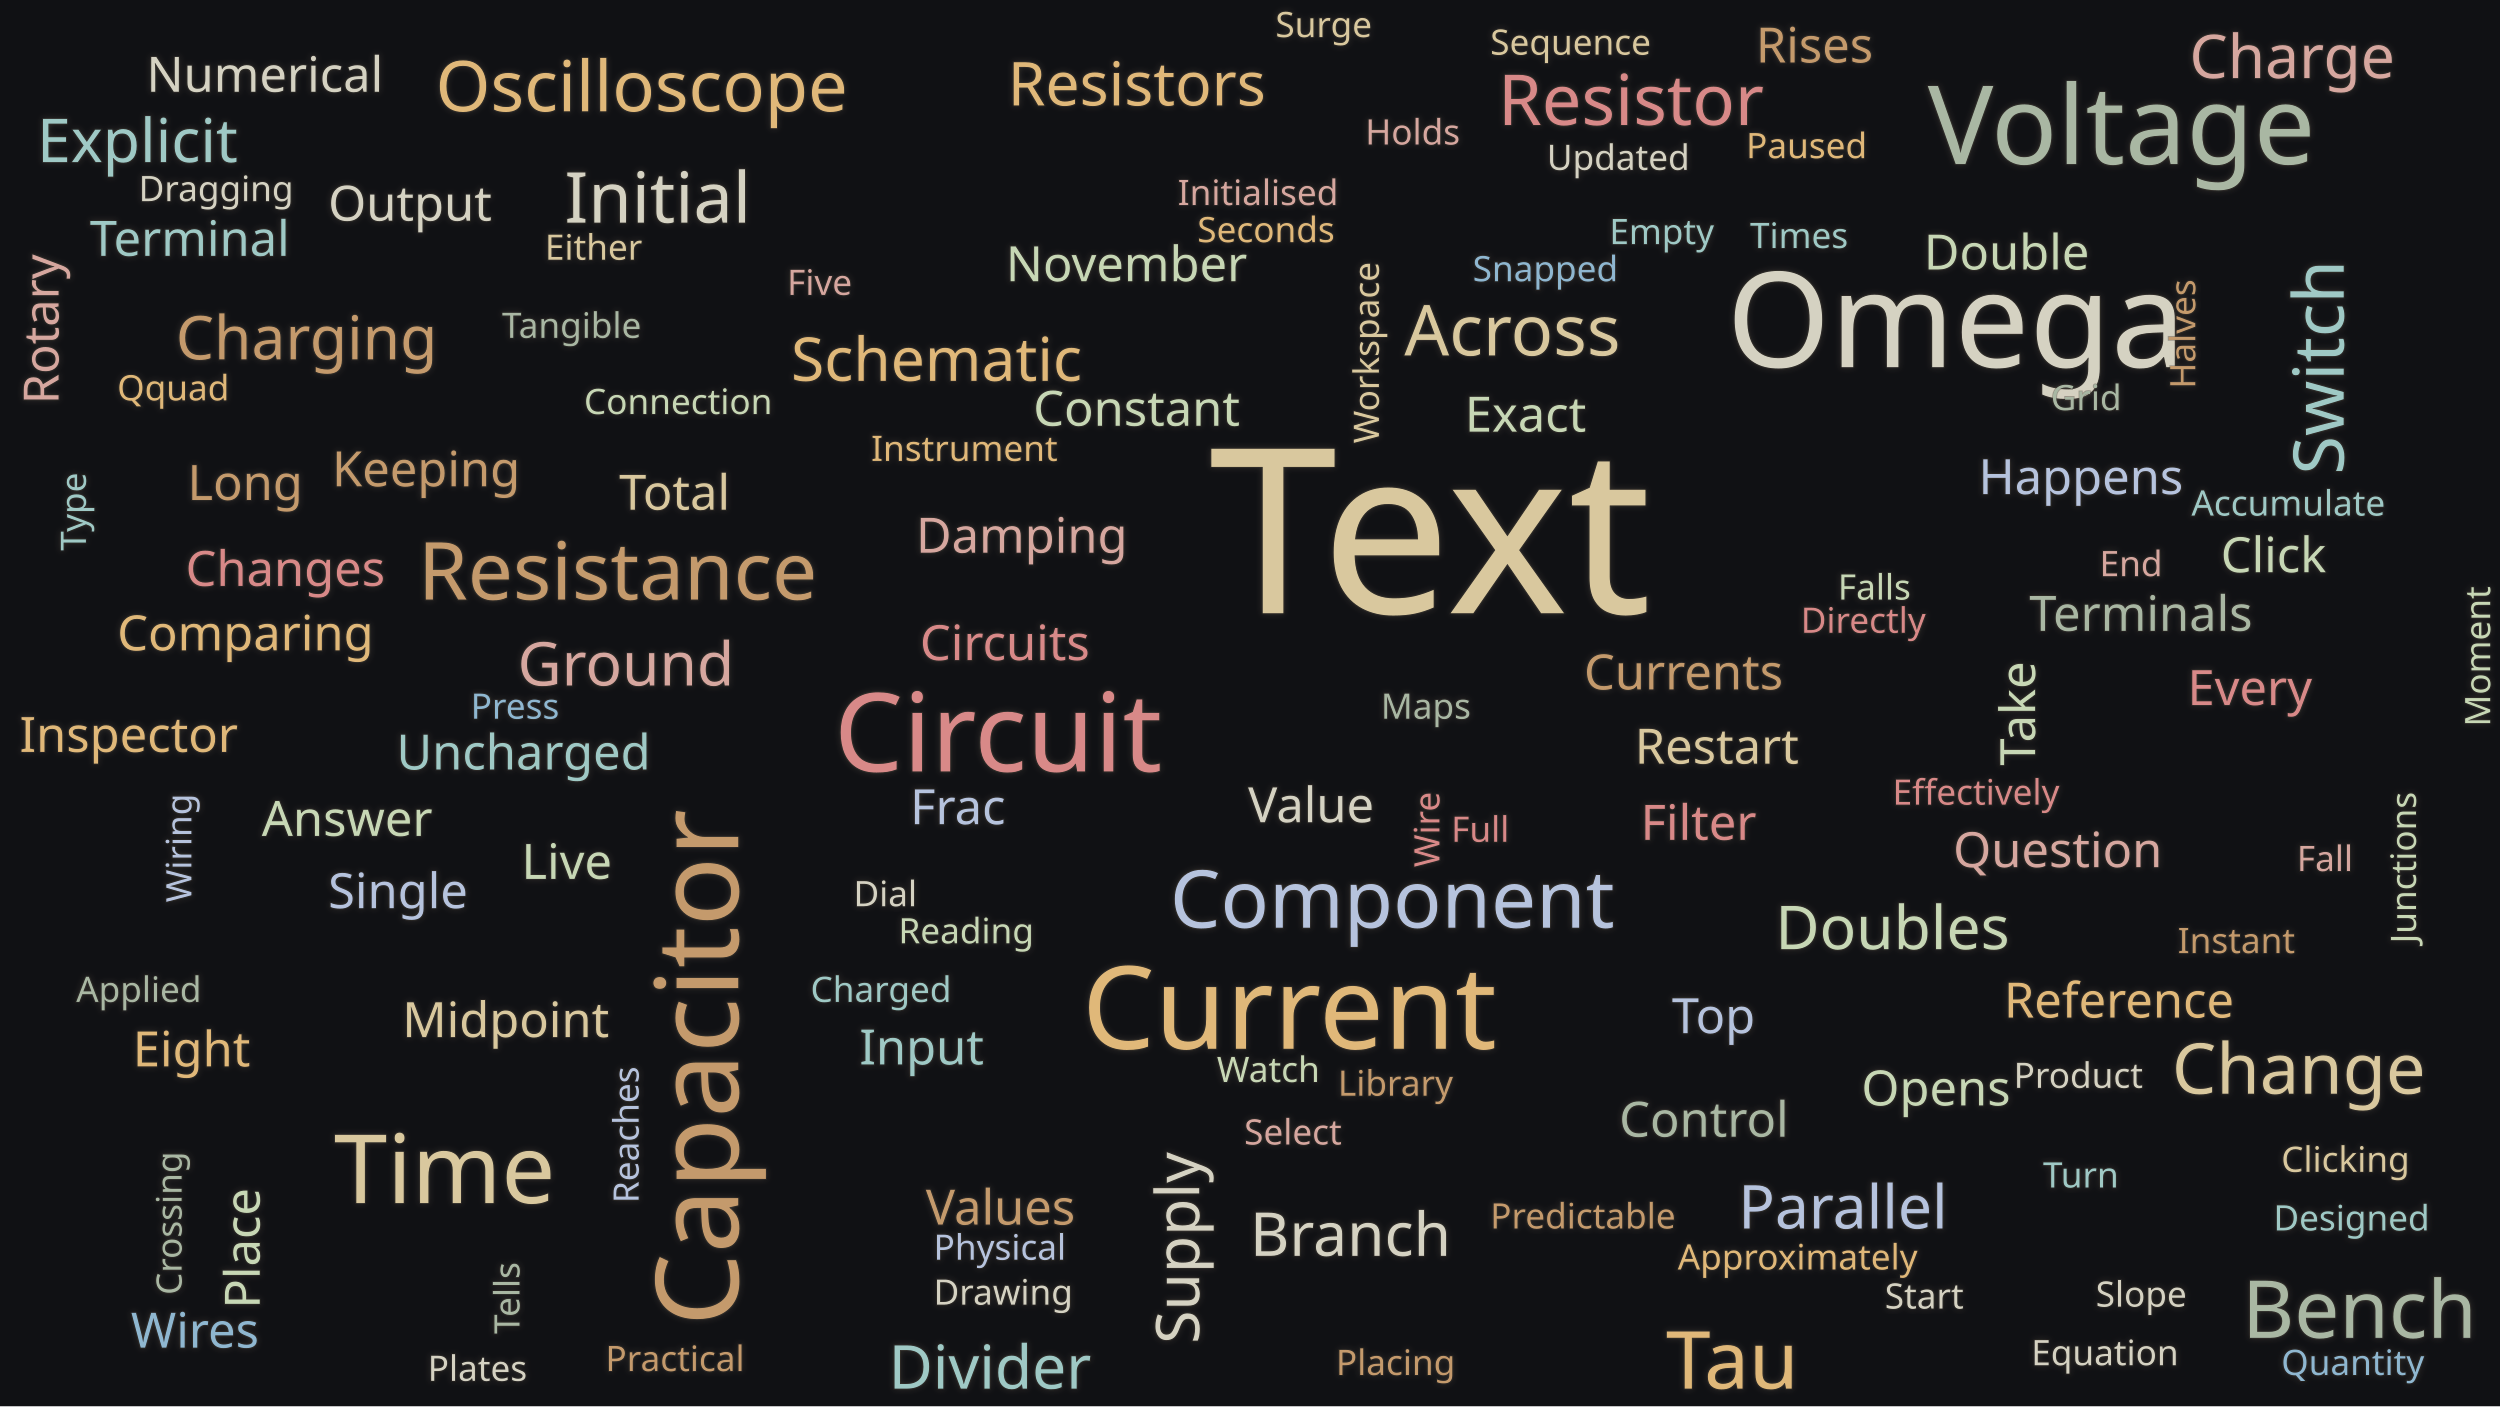
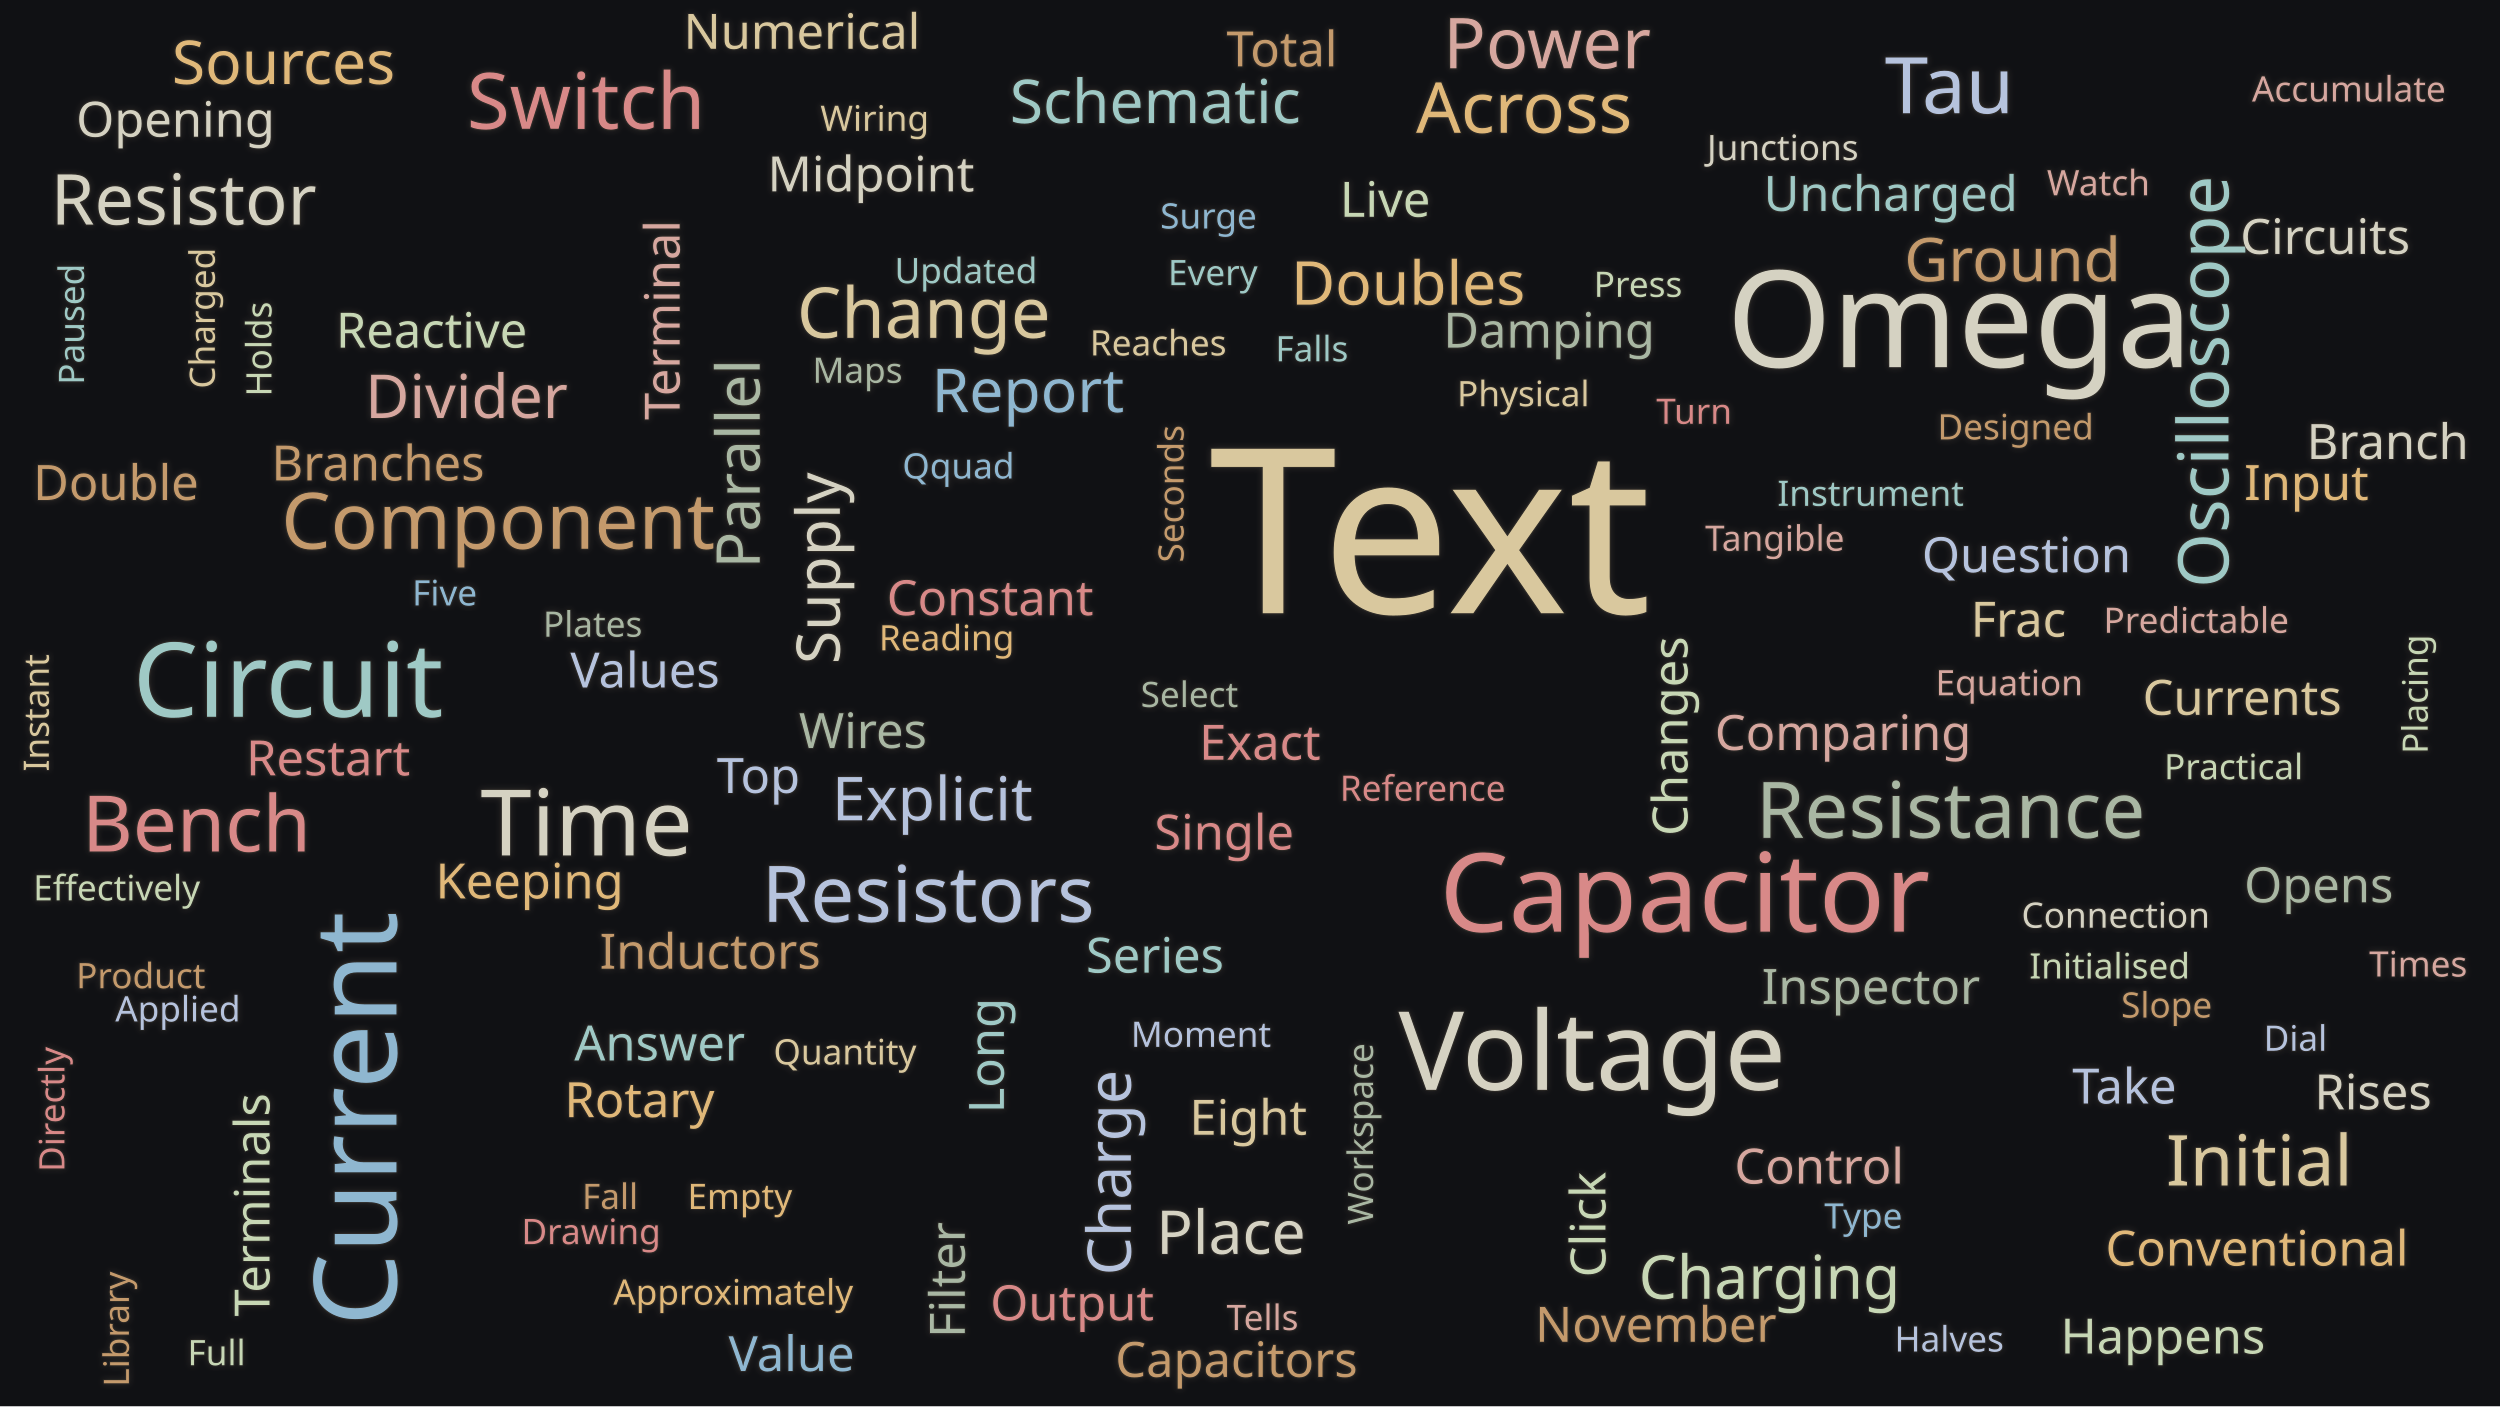
<svg xmlns="http://www.w3.org/2000/svg" role="img" aria-label="Circuit Bench: What Changes When You Change a Component?" width="1280" height="720">
  <defs>
    <filter id="wordGlow" x="-20%" y="-20%" width="140%" height="140%">
      <feDropShadow dx="0" dy="0" stdDeviation="1.6" flood-color="#d8c7a1" flood-opacity="0.18" />
    </filter>
  </defs>
  <style>text { filter: url(#wordGlow); paint-order: stroke fill; stroke: rgba(16,17,20,.34); stroke-width: .9px; }</style>
  <style>text{font-family:'Droid Sans Mono';font-weight:normal;font-style:normal;}</style>
  <rect width="100%" height="100%" style="fill:#101114" />
  <text transform="translate(619,314)" font-size="118" style="fill:#d9c89e">Text</text>
-   <text transform="translate(884,188)" font-size="68" style="fill:#d5d2c2">Omega</text>
-   <text transform="translate(378,679) rotate(-90)" font-size="59" style="fill:#c49a6c">Capacitor</text>
-   <text transform="translate(554,537)" font-size="59" style="fill:#e0b879">Current</text>
-   <text transform="translate(427,395)" font-size="56" style="fill:#d88988">Circuit</text>
-   <text transform="translate(987,84)" font-size="56" style="fill:#a9b7a3">Voltage</text>
-   <text transform="translate(171,616)" font-size="49" style="fill:#d9c89e">Time</text>
-   <text transform="translate(853,711)" font-size="41" style="fill:#e0b879">Tau</text>
-   <text transform="translate(1148,685)" font-size="41" style="fill:#a9b7a3">Bench</text>
-   <text transform="translate(214,307)" font-size="41" style="fill:#c49a6c">Resistance</text>
-   <text transform="translate(599,475)" font-size="41" style="fill:#b6c3dd">Component</text>
-   <text transform="translate(767,64)" font-size="36" style="fill:#d88988">Resistor</text>
-   <text transform="translate(289,114)" font-size="36" style="fill:#d5d2c2">Initial</text>
-   <text transform="translate(1112,560)" font-size="36" style="fill:#d9c89e">Change</text>
-   <text transform="translate(719,182)" font-size="36" style="fill:#d9c89e">Across</text>
-   <text transform="translate(223,57)" font-size="36" style="fill:#e0b879">Oscilloscope</text>
-   <text transform="translate(1200,243) rotate(-90)" font-size="36" style="fill:#9fc9c5">Switch</text>
-   <text transform="translate(1121,40)" font-size="31" style="fill:#d6a79f">Charge</text>
-   <text transform="translate(614,688) rotate(-90)" font-size="31" style="fill:#d5d2c2">Supply</text>
-   <text transform="translate(265,351)" font-size="31" style="fill:#d6a79f">Ground</text>
-   <text transform="translate(90,184)" font-size="31" style="fill:#c49a6c">Charging</text>
-   <text transform="translate(909,486)" font-size="31" style="fill:#c7d7b5">Doubles</text>
-   <text transform="translate(405,195)" font-size="31" style="fill:#e0b879">Schematic</text>
-   <text transform="translate(19,83)" font-size="31" style="fill:#9fc9c5">Explicit</text>
-   <text transform="translate(640,643)" font-size="31" style="fill:#d5d2c2">Branch</text>
-   <text transform="translate(890,629)" font-size="31" style="fill:#b6c3dd">Parallel</text>
-   <text transform="translate(516,54)" font-size="31" style="fill:#e0b879">Resistors</text>
-   <text transform="translate(455,711)" font-size="31" style="fill:#9fc9c5">Divider</text>
-   <text transform="translate(515,144)" font-size="25" style="fill:#c7d7b5">November</text>
-   <text transform="translate(134,428)" font-size="25" style="fill:#c7d7b5">Answer</text>
-   <text transform="translate(1000,444)" font-size="25" style="fill:#d6a79f">Question</text>
-   <text transform="translate(267,450)" font-size="25" style="fill:#c7d7b5">Live</text>
-   <text transform="translate(529,218)" font-size="25" style="fill:#c7d7b5">Constant</text>
-   <text transform="translate(1013,253)" font-size="25" style="fill:#b6c3dd">Happens</text>
-   <text transform="translate(985,138)" font-size="25" style="fill:#c7d7b5">Double</text>
-   <text transform="translate(95,300)" font-size="25" style="fill:#d88988">Changes</text>
-   <text transform="translate(953,566)" font-size="25" style="fill:#c7d7b5">Opens</text>
-   <text transform="translate(96,256)" font-size="25" style="fill:#c49a6c">Long</text>
-   <text transform="translate(1042,392) rotate(-90)" font-size="25" style="fill:#c7d7b5">Take</text>
-   <text transform="translate(1026,521)" font-size="25" style="fill:#e0b879">Reference</text>
-   <text transform="translate(203,394)" font-size="25" style="fill:#9fc9c5">Uncharged</text>
-   <text transform="translate(856,529)" font-size="25" style="fill:#b6c3dd">Top</text>
-   <text transform="translate(46,131)" font-size="25" style="fill:#9fc9c5">Terminal</text>
-   <text transform="translate(466,422)" font-size="25" style="fill:#b6c3dd">Frac</text>
-   <text transform="translate(30,207) rotate(-90)" font-size="25" style="fill:#d6a79f">Rotary</text>
-   <text transform="translate(837,391)" font-size="25" style="fill:#d9c89e">Restart</text>
-   <text transform="translate(10,385)" font-size="25" style="fill:#e0b879">Inspector</text>
-   <text transform="translate(1120,361)" font-size="25" style="fill:#d88988">Every</text>
-   <text transform="translate(829,582)" font-size="25" style="fill:#a9b7a3">Control</text>
-   <text transform="translate(1137,293)" font-size="25" style="fill:#c7d7b5">Click</text>
-   <text transform="translate(133,670) rotate(-90)" font-size="25" style="fill:#c7d7b5">Place</text>
-   <text transform="translate(1039,323)" font-size="25" style="fill:#a9b7a3">Terminals</text>
-   <text transform="translate(67,690)" font-size="25" style="fill:#8fb7d0">Wires</text>
-   <text transform="translate(639,421)" font-size="25" style="fill:#d5d2c2">Value</text>
-   <text transform="translate(750,221)" font-size="25" style="fill:#c7d7b5">Exact</text>
-   <text transform="translate(474,627)" font-size="25" style="fill:#c49a6c">Values</text>
-   <text transform="translate(811,353)" font-size="25" style="fill:#c49a6c">Currents</text>
-   <text transform="translate(170,249)" font-size="25" style="fill:#c49a6c">Keeping</text>
-   <text transform="translate(68,546)" font-size="25" style="fill:#e0b879">Eight</text>
-   <text transform="translate(471,338)" font-size="25" style="fill:#d88988">Circuits</text>
-   <text transform="translate(168,465)" font-size="25" style="fill:#b6c3dd">Single</text>
-   <text transform="translate(317,261)" font-size="25" style="fill:#d9c89e">Total</text>
-   <text transform="translate(60,333)" font-size="25" style="fill:#e0b879">Comparing</text>
-   <text transform="translate(206,531)" font-size="25" style="fill:#d9c89e">Midpoint</text>
-   <text transform="translate(168,113)" font-size="25" style="fill:#d5d2c2">Output</text>
-   <text transform="translate(840,430)" font-size="25" style="fill:#d88988">Filter</text>
-   <text transform="translate(440,545)" font-size="25" style="fill:#9fc9c5">Input</text>
-   <text transform="translate(899,32)" font-size="25" style="fill:#c49a6c">Rises</text>
-   <text transform="translate(469,283)" font-size="25" style="fill:#d6a79f">Damping</text>
-   <text transform="translate(75,47)" font-size="25" style="fill:#d5d2c2">Numerical</text>
-   <text transform="translate(792,87)" font-size="18" style="fill:#d5d2c2">Updated</text>
-   <text transform="translate(310,702)" font-size="18" style="fill:#c49a6c">Practical</text>
-   <text transform="translate(1040,699)" font-size="18" style="fill:#d5d2c2">Equation</text>
-   <text transform="translate(266,683) rotate(-90)" font-size="18" style="fill:#a9b7a3">Tells</text>
-   <text transform="translate(446,236)" font-size="18" style="fill:#e0b879">Instrument</text>
-   <text transform="translate(1031,557)" font-size="18" style="fill:#d5d2c2">Product</text>
-   <text transform="translate(257,173)" font-size="18" style="fill:#a9b7a3">Tangible</text>
-   <text transform="translate(653,19)" font-size="18" style="fill:#d9c89e">Surge</text>
-   <text transform="translate(824,125)" font-size="18" style="fill:#9fc9c5">Empty</text>
-   <text transform="translate(623,554)" font-size="18" style="fill:#c7d7b5">Watch</text>
-   <text transform="translate(1176,446)" font-size="18" style="fill:#d6a79f">Fall</text>
-   <text transform="translate(219,707)" font-size="18" style="fill:#d5d2c2">Plates</text>
-   <text transform="translate(1122,264)" font-size="18" style="fill:#9fc9c5">Accumulate</text>
-   <text transform="translate(1073,669)" font-size="18" style="fill:#d5d2c2">Slope</text>
-   <text transform="translate(1275,372) rotate(-90)" font-size="18" style="fill:#c7d7b5">Moment</text>
-   <text transform="translate(1164,630)" font-size="18" style="fill:#9fc9c5">Designed</text>
-   <text transform="translate(894,81)" font-size="18" style="fill:#e0b879">Paused</text>
-   <text transform="translate(603,105)" font-size="18" style="fill:#d6a79f">Initialised</text>
-   <text transform="translate(1115,488)" font-size="18" style="fill:#c49a6c">Instant</text>
-   <text transform="translate(39,513)" font-size="18" style="fill:#a9b7a3">Applied</text>
-   <text transform="translate(699,74)" font-size="18" style="fill:#d6a79f">Holds</text>
-   <text transform="translate(684,704)" font-size="18" style="fill:#c49a6c">Placing</text>
-   <text transform="translate(743,431)" font-size="18" style="fill:#d88988">Full</text>
-   <text transform="translate(478,668)" font-size="18" style="fill:#d5d2c2">Drawing</text>
-   <text transform="translate(60,205)" font-size="18" style="fill:#e0b879">Qquad</text>
-   <text transform="translate(896,127)" font-size="18" style="fill:#9fc9c5">Times</text>
-   <text transform="translate(327,616) rotate(-90)" font-size="18" style="fill:#b6c3dd">Reaches</text>
-   <text transform="translate(859,650)" font-size="18" style="fill:#e0b879">Approximately</text>
-   <text transform="translate(941,307)" font-size="18" style="fill:#c7d7b5">Falls</text>
-   <text transform="translate(403,151)" font-size="18" style="fill:#d6a79f">Five</text>
-   <text transform="translate(613,124)" font-size="18" style="fill:#e0b879">Seconds</text>
-   <text transform="translate(969,412)" font-size="18" style="fill:#d88988">Effectively</text>
-   <text transform="translate(415,513)" font-size="18" style="fill:#9fc9c5">Charged</text>
-   <text transform="translate(637,586)" font-size="18" style="fill:#d6a79f">Select</text>
-   <text transform="translate(1046,608)" font-size="18" style="fill:#9fc9c5">Turn</text>
-   <text transform="translate(437,464)" font-size="18" style="fill:#d5d2c2">Dial</text>
-   <text transform="translate(44,282) rotate(-90)" font-size="18" style="fill:#9fc9c5">Type</text>
-   <text transform="translate(241,368)" font-size="18" style="fill:#8fb7d0">Press</text>
-   <text transform="translate(1124,199) rotate(-90)" font-size="18" style="fill:#c49a6c">Halves</text>
-   <text transform="translate(460,483)" font-size="18" style="fill:#c7d7b5">Reading</text>
-   <text transform="translate(706,227) rotate(-90)" font-size="18" style="fill:#d9c89e">Workspace</text>
-   <text transform="translate(707,368)" font-size="18" style="fill:#a9b7a3">Maps</text>
-   <text transform="translate(922,324)" font-size="18" style="fill:#d88988">Directly</text>
-   <text transform="translate(478,645)" font-size="18" style="fill:#b6c3dd">Physical</text>
-   <text transform="translate(1168,704)" font-size="18" style="fill:#8fb7d0">Quantity</text>
-   <text transform="translate(299,212)" font-size="18" style="fill:#c7d7b5">Connection</text>
-   <text transform="translate(763,629)" font-size="18" style="fill:#c49a6c">Predictable</text>
-   <text transform="translate(98,462) rotate(-90)" font-size="18" style="fill:#b6c3dd">Wiring</text>
-   <text transform="translate(1237,483) rotate(-90)" font-size="18" style="fill:#c7d7b5">Junctions</text>
-   <text transform="translate(685,561)" font-size="18" style="fill:#c49a6c">Library</text>
-   <text transform="translate(754,144)" font-size="18" style="fill:#8fb7d0">Snapped</text>
-   <text transform="translate(1050,210)" font-size="18" style="fill:#a9b7a3">Grid</text>
-   <text transform="translate(737,444) rotate(-90)" font-size="18" style="fill:#d88988">Wire</text>
-   <text transform="translate(279,133)" font-size="18" style="fill:#d9c89e">Either</text>
-   <text transform="translate(1168,600)" font-size="18" style="fill:#d9c89e">Clicking</text>
-   <text transform="translate(965,670)" font-size="18" style="fill:#d5d2c2">Start</text>
-   <text transform="translate(1075,295)" font-size="18" style="fill:#d6a79f">End</text>
-   <text transform="translate(763,28)" font-size="18" style="fill:#d9c89e">Sequence</text>
-   <text transform="translate(71,103)" font-size="18" style="fill:#d5d2c2">Dragging</text>
-   <text transform="translate(93,663) rotate(-90)" font-size="18" style="fill:#a9b7a3">Crossing</text>
+   <text transform="translate(884,188)" font-size="69" style="fill:#d5d2c2">Omega</text>
+   <text transform="translate(203,679) rotate(-90)" font-size="59" style="fill:#8fb7d0">Current</text>
+   <text transform="translate(737,477)" font-size="56" style="fill:#d88988">Capacitor</text>
+   <text transform="translate(716,558)" font-size="56" style="fill:#d5d2c2">Voltage</text>
+   <text transform="translate(68,367)" font-size="53" style="fill:#9fc9c5">Circuit</text>
+   <text transform="translate(246,438)" font-size="47" style="fill:#d5d2c2">Time</text>
+   <text transform="translate(965,58)" font-size="40" style="fill:#b6c3dd">Tau</text>
+   <text transform="translate(42,436)" font-size="40" style="fill:#d88988">Bench</text>
+   <text transform="translate(899,429)" font-size="40" style="fill:#a9b7a3">Resistance</text>
+   <text transform="translate(144,281)" font-size="40" style="fill:#c49a6c">Component</text>
+   <text transform="translate(390,472)" font-size="40" style="fill:#b6c3dd">Resistors</text>
+   <text transform="translate(239,66)" font-size="40" style="fill:#d88988">Switch</text>
+   <text transform="translate(26,115)" font-size="36" style="fill:#d5d2c2">Resistor</text>
+   <text transform="translate(1109,607)" font-size="36" style="fill:#d9c89e">Initial</text>
+   <text transform="translate(408,173)" font-size="36" style="fill:#d9c89e">Change</text>
+   <text transform="translate(725,68)" font-size="36" style="fill:#e0b879">Across</text>
+   <text transform="translate(1141,301) rotate(-90)" font-size="36" style="fill:#9fc9c5">Oscilloscope</text>
+   <text transform="translate(739,35)" font-size="36" style="fill:#d6a79f">Power</text>
+   <text transform="translate(579,653) rotate(-90)" font-size="31" style="fill:#b6c3dd">Charge</text>
+   <text transform="translate(430,340) rotate(-90)" font-size="31" style="fill:#d5d2c2">Supply</text>
+   <text transform="translate(975,144)" font-size="31" style="fill:#c49a6c">Ground</text>
+   <text transform="translate(839,665)" font-size="31" style="fill:#c7d7b5">Charging</text>
+   <text transform="translate(661,156)" font-size="31" style="fill:#e0b879">Doubles</text>
+   <text transform="translate(517,63)" font-size="31" style="fill:#9fc9c5">Schematic</text>
+   <text transform="translate(592,642)" font-size="31" style="fill:#d5d2c2">Place</text>
+   <text transform="translate(426,420)" font-size="31" style="fill:#b6c3dd">Explicit</text>
+   <text transform="translate(88,43)" font-size="31" style="fill:#e0b879">Sources</text>
+   <text transform="translate(477,211)" font-size="31" style="fill:#8fb7d0">Report</text>
+   <text transform="translate(389,291) rotate(-90)" font-size="31" style="fill:#a9b7a3">Parallel</text>
+   <text transform="translate(187,214)" font-size="31" style="fill:#d6a79f">Divider</text>
+   <text transform="translate(786,687)" font-size="25" style="fill:#c49a6c">November</text>
+   <text transform="translate(294,543)" font-size="25" style="fill:#9fc9c5">Answer</text>
+   <text transform="translate(984,293)" font-size="25" style="fill:#b6c3dd">Question</text>
+   <text transform="translate(686,111)" font-size="25" style="fill:#c7d7b5">Live</text>
+   <text transform="translate(454,315)" font-size="25" style="fill:#d88988">Constant</text>
+   <text transform="translate(1055,693)" font-size="25" style="fill:#c7d7b5">Happens</text>
+   <text transform="translate(17,256)" font-size="25" style="fill:#c49a6c">Double</text>
+   <text transform="translate(864,428) rotate(-90)" font-size="25" style="fill:#c7d7b5">Changes</text>
+   <text transform="translate(1149,462)" font-size="25" style="fill:#a9b7a3">Opens</text>
+   <text transform="translate(514,570) rotate(-90)" font-size="25" style="fill:#9fc9c5">Long</text>
+   <text transform="translate(1061,565)" font-size="25" style="fill:#b6c3dd">Take</text>
+   <text transform="translate(903,108)" font-size="25" style="fill:#9fc9c5">Uncharged</text>
+   <text transform="translate(367,406)" font-size="25" style="fill:#b6c3dd">Top</text>
+   <text transform="translate(348,215) rotate(-90)" font-size="25" style="fill:#d6a79f">Terminal</text>
+   <text transform="translate(1009,326)" font-size="25" style="fill:#d9c89e">Frac</text>
+   <text transform="translate(289,572)" font-size="25" style="fill:#e0b879">Rotary</text>
+   <text transform="translate(126,397)" font-size="25" style="fill:#d88988">Restart</text>
+   <text transform="translate(902,514)" font-size="25" style="fill:#a9b7a3">Inspector</text>
+   <text transform="translate(888,606)" font-size="25" style="fill:#d6a79f">Control</text>
+   <text transform="translate(822,654) rotate(-90)" font-size="25" style="fill:#c7d7b5">Click</text>
+   <text transform="translate(138,674) rotate(-90)" font-size="25" style="fill:#c7d7b5">Terminals</text>
+   <text transform="translate(409,383)" font-size="25" style="fill:#a9b7a3">Wires</text>
+   <text transform="translate(373,702)" font-size="25" style="fill:#8fb7d0">Value</text>
+   <text transform="translate(1181,235)" font-size="25" style="fill:#d5d2c2">Branch</text>
+   <text transform="translate(172,178)" font-size="25" style="fill:#c7d7b5">Reactive</text>
+   <text transform="translate(571,705)" font-size="25" style="fill:#c49a6c">Capacitors</text>
+   <text transform="translate(307,496)" font-size="25" style="fill:#c49a6c">Inductors</text>
+   <text transform="translate(139,246)" font-size="25" style="fill:#c49a6c">Branches</text>
+   <text transform="translate(1078,648)" font-size="25" style="fill:#e0b879">Conventional</text>
+   <text transform="translate(614,389)" font-size="25" style="fill:#d88988">Exact</text>
+   <text transform="translate(292,352)" font-size="25" style="fill:#b6c3dd">Values</text>
+   <text transform="translate(1097,366)" font-size="25" style="fill:#d9c89e">Currents</text>
+   <text transform="translate(223,460)" font-size="25" style="fill:#e0b879">Keeping</text>
+   <text transform="translate(609,581)" font-size="25" style="fill:#d9c89e">Eight</text>
+   <text transform="translate(1147,130)" font-size="25" style="fill:#d5d2c2">Circuits</text>
+   <text transform="translate(591,435)" font-size="25" style="fill:#d88988">Single</text>
+   <text transform="translate(556,498)" font-size="25" style="fill:#9fc9c5">Series</text>
+   <text transform="translate(628,34)" font-size="25" style="fill:#c49a6c">Total</text>
+   <text transform="translate(878,384)" font-size="25" style="fill:#d6a79f">Comparing</text>
+   <text transform="translate(39,70)" font-size="25" style="fill:#d5d2c2">Opening</text>
+   <text transform="translate(393,98)" font-size="25" style="fill:#d5d2c2">Midpoint</text>
+   <text transform="translate(507,676)" font-size="25" style="fill:#d88988">Output</text>
+   <text transform="translate(494,685) rotate(-90)" font-size="25" style="fill:#a9b7a3">Filter</text>
+   <text transform="translate(1149,256)" font-size="25" style="fill:#e0b879">Input</text>
+   <text transform="translate(1185,568)" font-size="25" style="fill:#d5d2c2">Rises</text>
+   <text transform="translate(739,178)" font-size="25" style="fill:#a9b7a3">Damping</text>
+   <text transform="translate(350,25)" font-size="25" style="fill:#d9c89e">Numerical</text>
+   <text transform="translate(458,145)" font-size="18" style="fill:#9fc9c5">Updated</text>
+   <text transform="translate(1108,399)" font-size="18" style="fill:#c7d7b5">Practical</text>
+   <text transform="translate(991,356)" font-size="18" style="fill:#d6a79f">Equation</text>
+   <text transform="translate(628,681)" font-size="18" style="fill:#d6a79f">Tells</text>
+   <text transform="translate(910,259)" font-size="18" style="fill:#9fc9c5">Instrument</text>
+   <text transform="translate(39,506)" font-size="18" style="fill:#c49a6c">Product</text>
+   <text transform="translate(873,282)" font-size="18" style="fill:#d6a79f">Tangible</text>
+   <text transform="translate(594,117)" font-size="18" style="fill:#8fb7d0">Surge</text>
+   <text transform="translate(352,619)" font-size="18" style="fill:#e0b879">Empty</text>
+   <text transform="translate(1048,100)" font-size="18" style="fill:#d6a79f">Watch</text>
+   <text transform="translate(298,619)" font-size="18" style="fill:#c49a6c">Fall</text>
+   <text transform="translate(278,326)" font-size="18" style="fill:#a9b7a3">Plates</text>
+   <text transform="translate(1153,52)" font-size="18" style="fill:#d6a79f">Accumulate</text>
+   <text transform="translate(1086,521)" font-size="18" style="fill:#c49a6c">Slope</text>
+   <text transform="translate(579,536)" font-size="18" style="fill:#b6c3dd">Moment</text>
+   <text transform="translate(992,225)" font-size="18" style="fill:#c49a6c">Designed</text>
+   <text transform="translate(43,197) rotate(-90)" font-size="18" style="fill:#9fc9c5">Paused</text>
+   <text transform="translate(1039,501)" font-size="18" style="fill:#c7d7b5">Initialised</text>
+   <text transform="translate(686,410)" font-size="18" style="fill:#d88988">Reference</text>
+   <text transform="translate(25,395) rotate(-90)" font-size="18" style="fill:#d9c89e">Instant</text>
+   <text transform="translate(59,523)" font-size="18" style="fill:#b6c3dd">Applied</text>
+   <text transform="translate(139,203) rotate(-90)" font-size="18" style="fill:#c7d7b5">Holds</text>
+   <text transform="translate(1243,386) rotate(-90)" font-size="18" style="fill:#c7d7b5">Placing</text>
+   <text transform="translate(96,699)" font-size="18" style="fill:#c7d7b5">Full</text>
+   <text transform="translate(267,637)" font-size="18" style="fill:#d88988">Drawing</text>
+   <text transform="translate(462,245)" font-size="18" style="fill:#8fb7d0">Qquad</text>
+   <text transform="translate(1213,500)" font-size="18" style="fill:#d6a79f">Times</text>
+   <text transform="translate(558,182)" font-size="18" style="fill:#d9c89e">Reaches</text>
+   <text transform="translate(314,668)" font-size="18" style="fill:#e0b879">Approximately</text>
+   <text transform="translate(653,185)" font-size="18" style="fill:#9fc9c5">Falls</text>
+   <text transform="translate(211,310)" font-size="18" style="fill:#8fb7d0">Five</text>
+   <text transform="translate(606,288) rotate(-90)" font-size="18" style="fill:#c49a6c">Seconds</text>
+   <text transform="translate(17,461)" font-size="18" style="fill:#c7d7b5">Effectively</text>
+   <text transform="translate(110,199) rotate(-90)" font-size="18" style="fill:#d9c89e">Charged</text>
+   <text transform="translate(584,362)" font-size="18" style="fill:#a9b7a3">Select</text>
+   <text transform="translate(848,217)" font-size="18" style="fill:#d88988">Turn</text>
+   <text transform="translate(1159,538)" font-size="18" style="fill:#b6c3dd">Dial</text>
+   <text transform="translate(934,629)" font-size="18" style="fill:#8fb7d0">Type</text>
+   <text transform="translate(816,152)" font-size="18" style="fill:#c7d7b5">Press</text>
+   <text transform="translate(970,692)" font-size="18" style="fill:#b6c3dd">Halves</text>
+   <text transform="translate(450,333)" font-size="18" style="fill:#e0b879">Reading</text>
+   <text transform="translate(703,627) rotate(-90)" font-size="18" style="fill:#a9b7a3">Workspace</text>
+   <text transform="translate(598,146)" font-size="18" style="fill:#9fc9c5">Every</text>
+   <text transform="translate(416,196)" font-size="18" style="fill:#a9b7a3">Maps</text>
+   <text transform="translate(33,600) rotate(-90)" font-size="18" style="fill:#d88988">Directly</text>
+   <text transform="translate(746,208)" font-size="18" style="fill:#d9c89e">Physical</text>
+   <text transform="translate(396,545)" font-size="18" style="fill:#d9c89e">Quantity</text>
+   <text transform="translate(1035,475)" font-size="18" style="fill:#d5d2c2">Connection</text>
+   <text transform="translate(1077,324)" font-size="18" style="fill:#d6a79f">Predictable</text>
+   <text transform="translate(420,67)" font-size="18" style="fill:#d9c89e">Wiring</text>
+   <text transform="translate(874,82)" font-size="18" style="fill:#d5d2c2">Junctions</text>
+   <text transform="translate(66,710) rotate(-90)" font-size="18" style="fill:#c49a6c">Library</text>
</svg>
